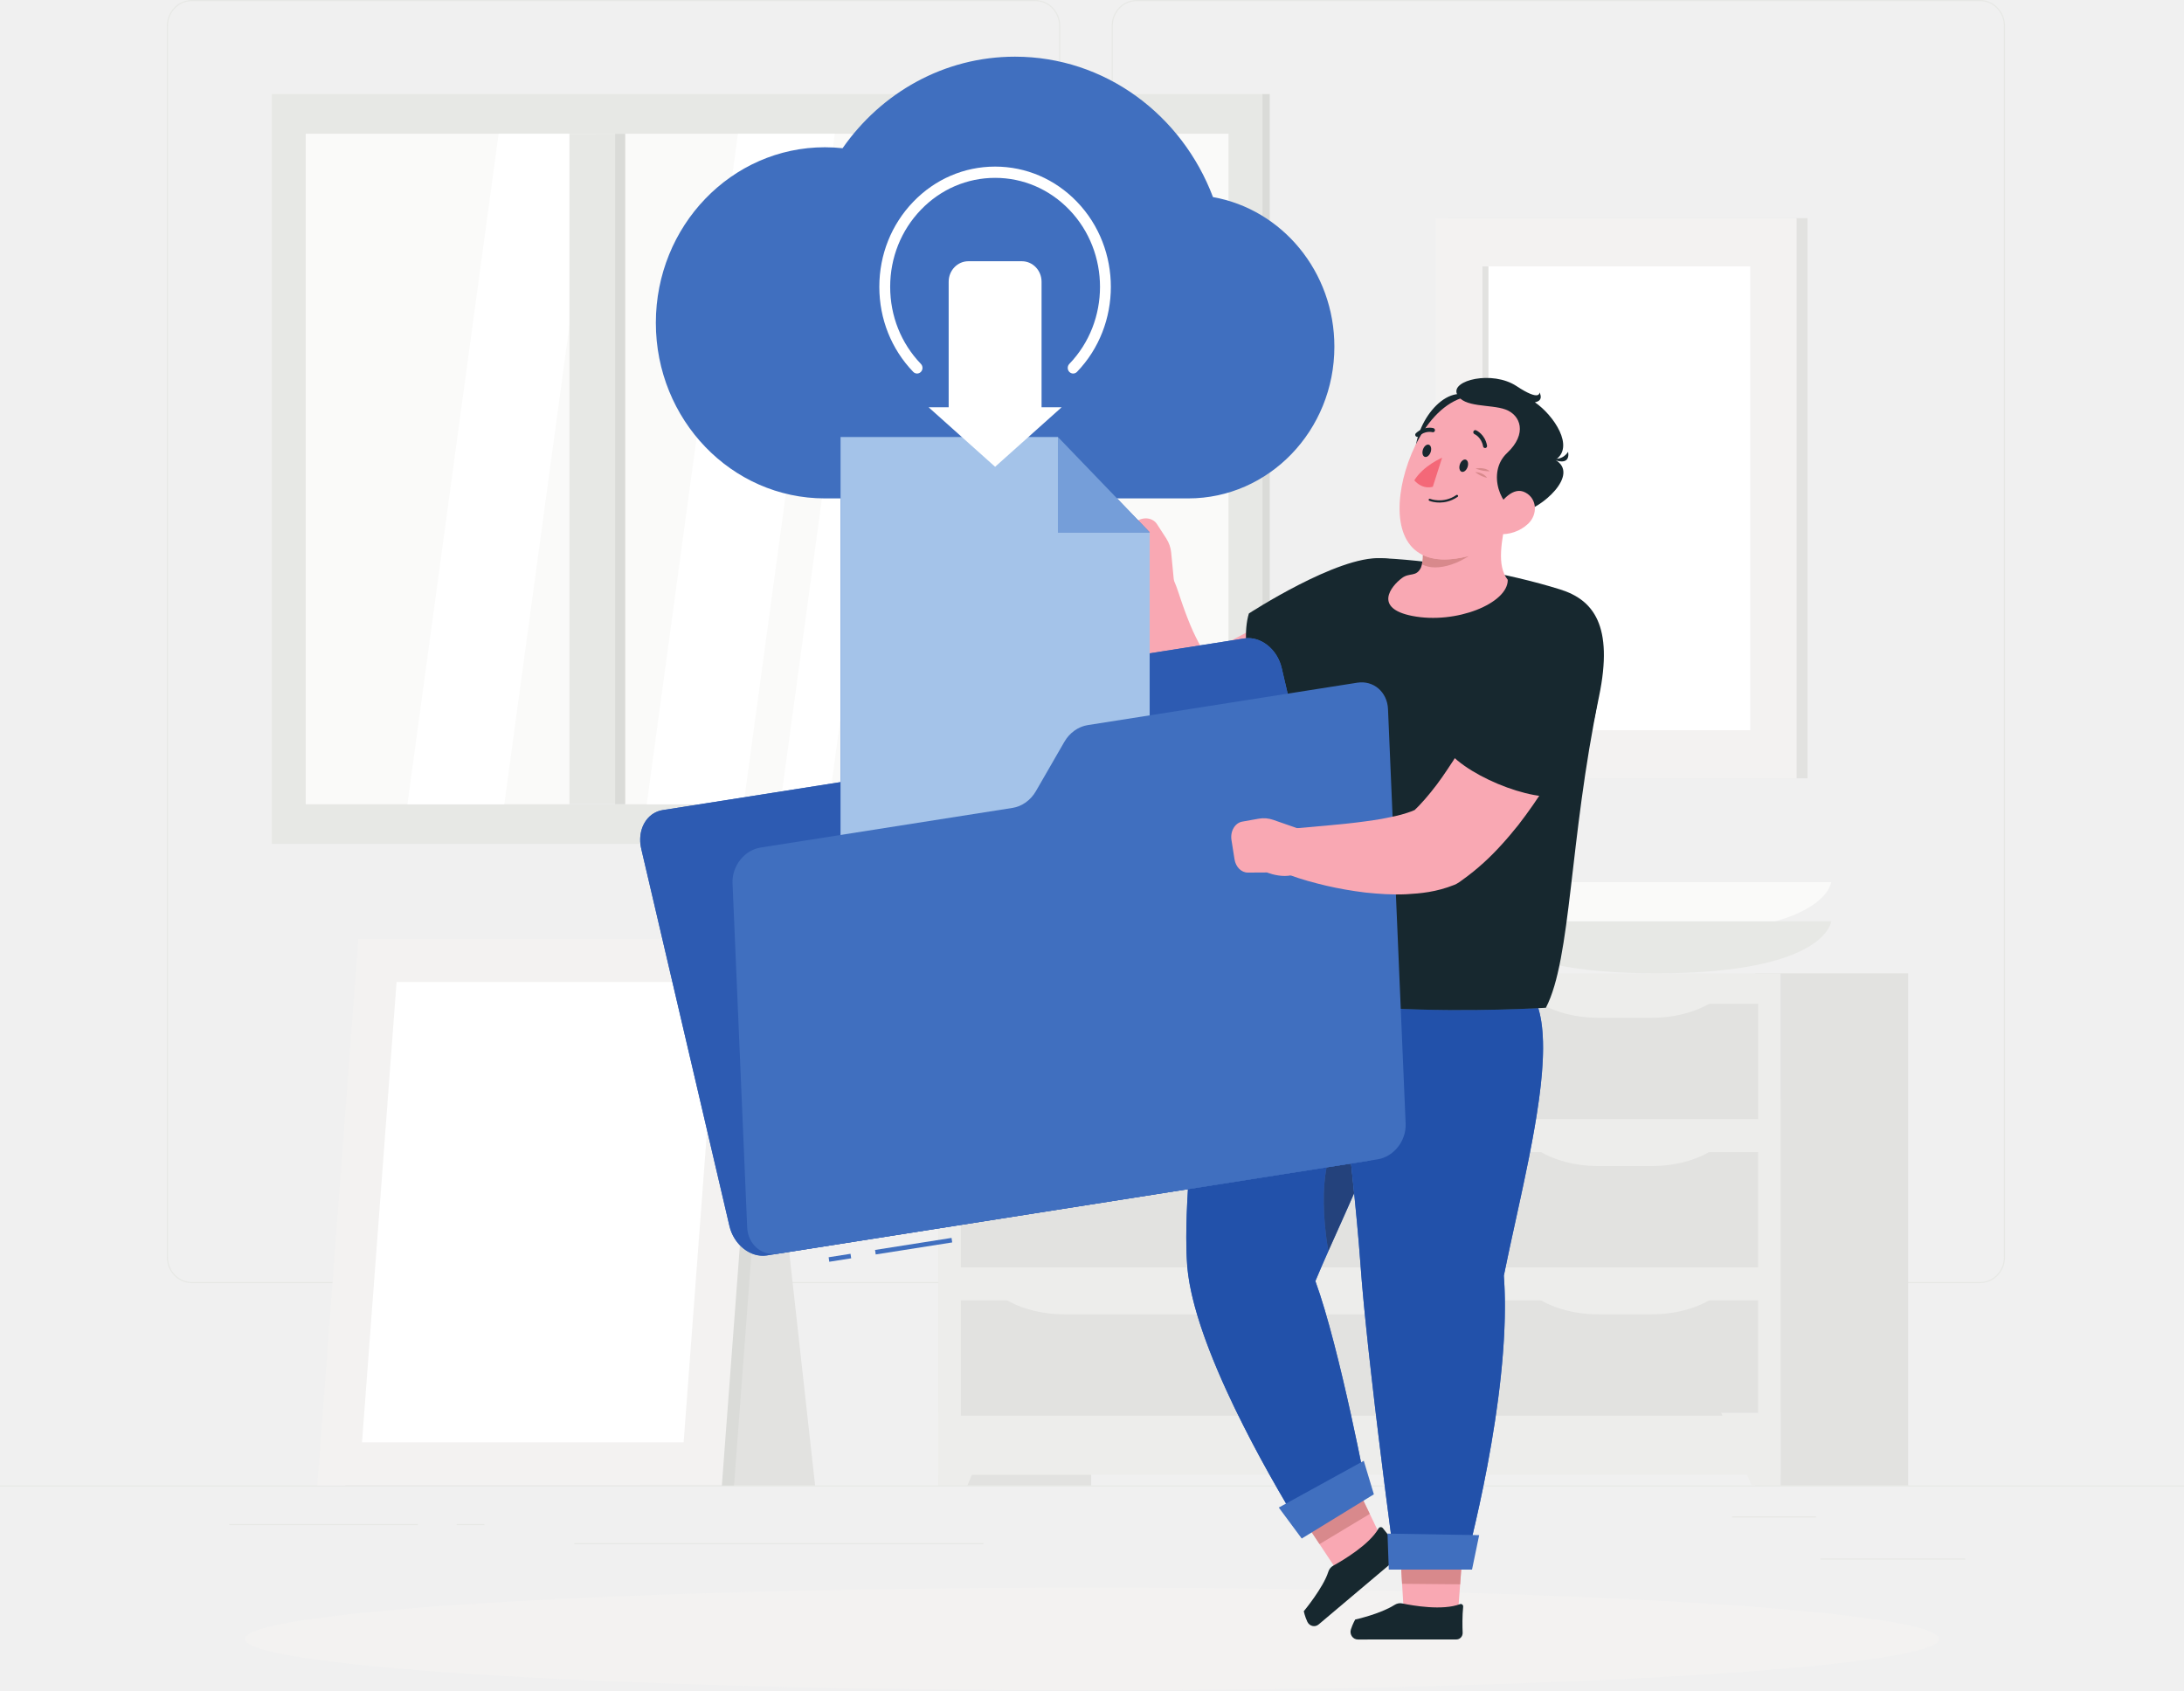
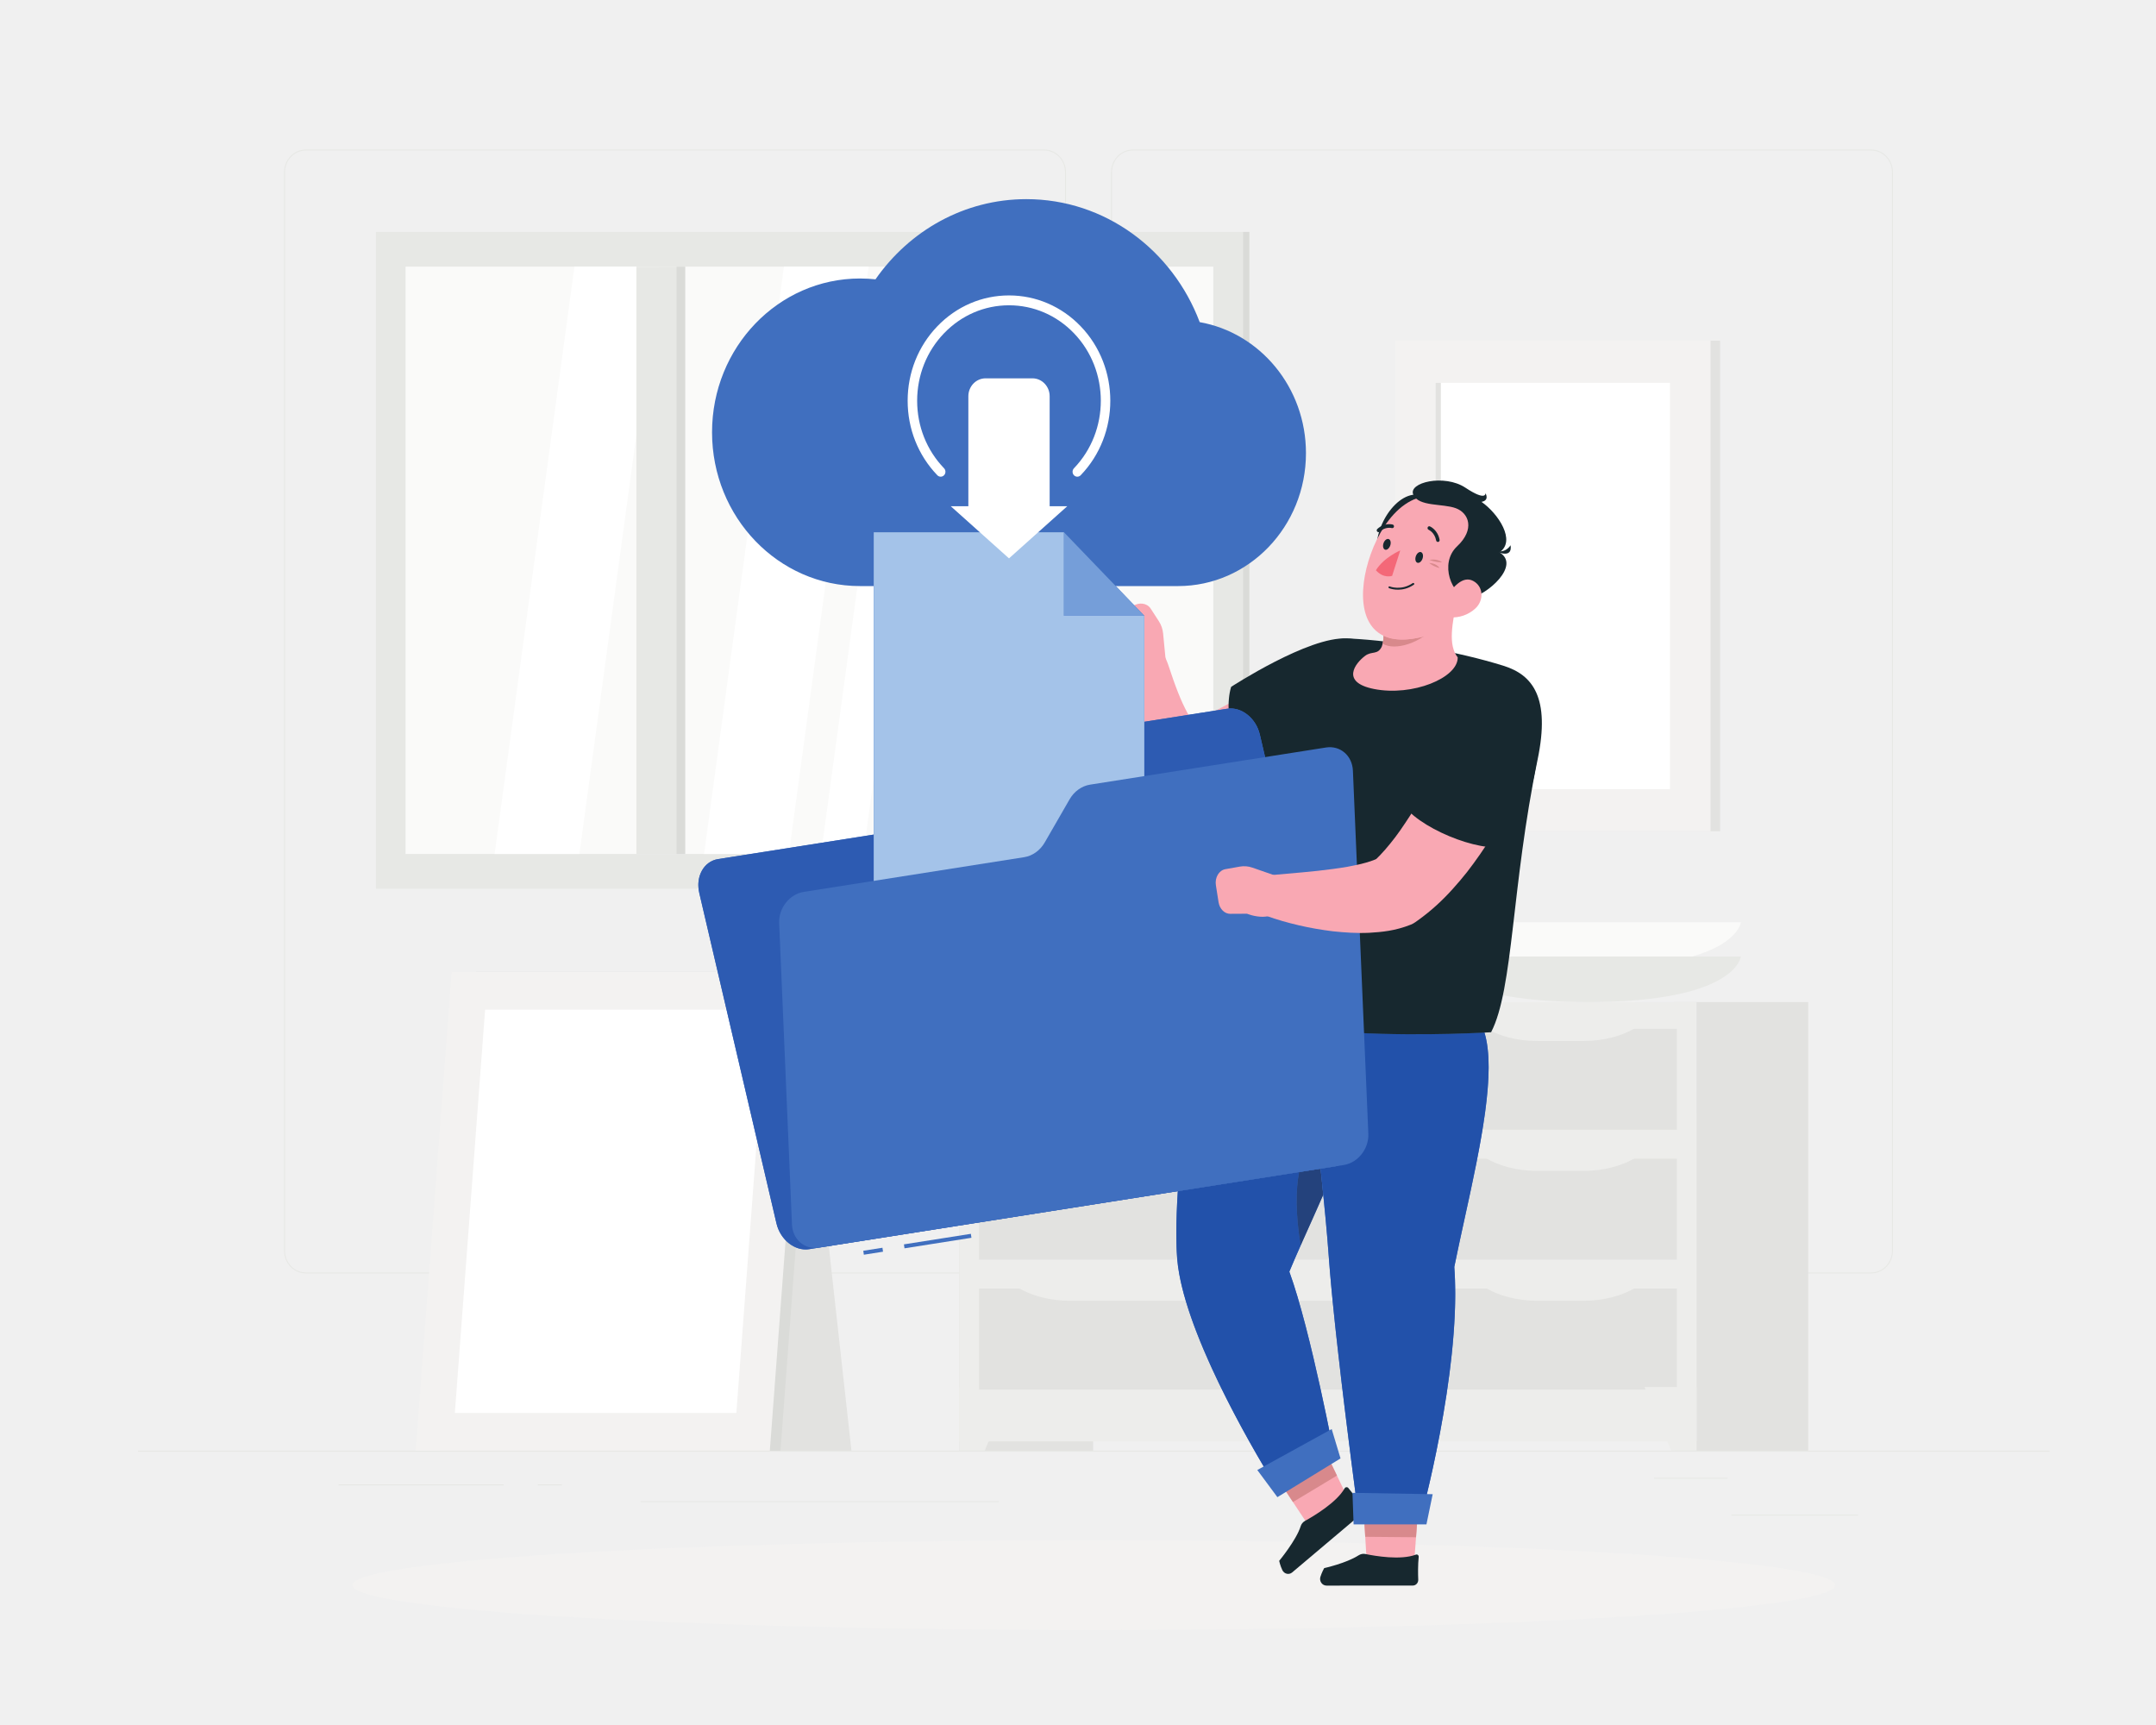
- <svg xmlns="http://www.w3.org/2000/svg" width="332" height="257" viewBox="0 0 332 257" fill="none">
-   <g clip-path="url(#clip0_131_1315)">
-     <path d="M0 226.022H332V225.85H0V226.022Z" fill="#E7E8E5" />
-     <path d="M276.741 236.952H298.734V237.124H276.741V236.952Z" fill="#E7E8E5" />
-     <path d="M214.158 238.996H219.93V238.823H214.158V238.996Z" fill="#E7E8E5" />
-     <path d="M263.333 230.547H276.076V230.719H263.333V230.547Z" fill="#E7E8E5" />
-     <path d="M34.833 231.705H63.513V231.878H34.833V231.705Z" fill="#E7E8E5" />
-     <path d="M69.425 231.705H73.63V231.878H69.425V231.705Z" fill="#E7E8E5" />
-     <path d="M87.297 234.618H149.498V234.79H87.297V234.618Z" fill="#E7E8E5" />
-     <path d="M29.159 0.173C27.161 0.173 25.535 1.862 25.535 3.937V191.152C25.535 193.227 27.161 194.916 29.159 194.916H157.377C159.375 194.916 161 193.227 161 191.152V3.937C161 1.862 159.375 0.173 157.377 0.173H29.159ZM157.377 195.088H29.159C27.069 195.088 25.369 193.323 25.369 191.152V3.937C25.369 1.767 27.069 0.001 29.159 0.001H157.377C159.466 0.001 161.166 1.767 161.166 3.937V191.152C161.166 193.323 159.466 195.088 157.377 195.088Z" fill="#E7E8E5" />
-     <path d="M172.781 0.173C170.783 0.173 169.157 1.862 169.157 3.937V191.152C169.157 193.227 170.783 194.916 172.781 194.916H300.998C302.996 194.916 304.622 193.227 304.622 191.152V3.937C304.622 1.862 302.996 0.173 300.998 0.173H172.781ZM300.998 195.088H172.781C170.691 195.088 168.991 193.323 168.991 191.152V3.937C168.991 1.767 170.691 0.001 172.781 0.001H300.998C303.088 0.001 304.788 1.767 304.788 3.937V191.152C304.788 193.323 303.088 195.088 300.998 195.088Z" fill="#E7E8E5" />
-     <path d="M219.963 118.335H274.768V33.178H219.963V118.335Z" fill="#E2E2E0" />
-     <path d="M218.3 118.335H273.105V33.178H218.3V118.335Z" fill="#F3F2F1" />
-     <path d="M225.344 111.019H266.062V40.495H225.344V111.019Z" fill="white" />
-     <path d="M225.344 111.019H226.269V40.495H225.344V111.019Z" fill="#E2E2E0" />
-     <path d="M142.641 225.851L165.882 225.85L165.879 147.988L142.639 147.989L142.641 225.851Z" fill="#E2E2E0" />
-     <path d="M147.057 225.851H142.642L142.642 214.804H151.685L147.057 225.851Z" fill="#EDEDEB" />
-     <path d="M266.831 225.849L290.071 225.848L290.069 147.986L266.828 147.987L266.831 225.849Z" fill="#E2E2E0" />
-     <path d="M142.641 224.231L270.682 224.229L270.68 147.987L142.639 147.989L142.641 224.231Z" fill="#EDEDEB" />
-     <path d="M146.064 152.628V170.152L223.843 170.15L223.843 152.627L146.064 152.628Z" fill="#E2E2E0" />
-     <path d="M226.805 152.628L226.805 170.151L267.256 170.15L267.256 152.626L226.805 152.628Z" fill="#E2E2E0" />
-     <path d="M243.029 154.746H251.032C254.508 154.746 257.831 153.883 260.222 152.361L233.839 152.361C236.23 153.883 239.553 154.746 243.029 154.746Z" fill="#EDEDEB" />
-     <path d="M161.879 154.747H207.209C210.686 154.747 214.008 153.884 216.399 152.362L152.688 152.363C155.08 153.885 158.402 154.747 161.879 154.747Z" fill="#EDEDEB" />
-     <path d="M146.064 175.172L146.065 192.696L223.843 192.695L223.843 175.171L146.064 175.172Z" fill="#E2E2E0" />
-     <path d="M226.806 175.171L226.806 192.695L267.257 192.694L267.257 175.17L226.806 175.171Z" fill="#E2E2E0" />
-     <path d="M243.03 177.29L251.033 177.289C254.51 177.289 257.832 176.427 260.223 174.904L233.84 174.906C236.231 176.428 239.554 177.29 243.03 177.29Z" fill="#EDEDEB" />
-     <path d="M161.88 177.291H207.21C210.687 177.291 214.009 176.428 216.4 174.905L152.689 174.906C155.081 176.429 158.404 177.291 161.88 177.291Z" fill="#EDEDEB" />
-     <path d="M146.065 197.717L146.066 215.24L223.844 215.239L223.844 197.715L146.065 197.717Z" fill="#E2E2E0" />
-     <path d="M226.807 197.716V215.24L267.258 215.238L267.257 197.714L226.807 197.716Z" fill="#E2E2E0" />
-     <path d="M243.031 199.834H251.034C254.51 199.834 257.832 198.971 260.224 197.449L233.841 197.45C236.231 198.972 239.555 199.834 243.031 199.834Z" fill="#EDEDEB" />
-     <path d="M161.881 199.835H207.211C210.688 199.835 214.011 198.972 216.401 197.45L152.69 197.451C155.081 198.973 158.405 199.835 161.881 199.835Z" fill="#EDEDEB" />
-     <path d="M266.268 225.849L270.683 225.849L270.682 214.801L261.64 214.802L266.268 225.849Z" fill="#EDEDEB" />
-     <path d="M278.366 134.128C278.366 134.128 277.692 142.038 251.845 142.04C225.998 142.04 225.323 134.129 225.323 134.129L278.366 134.128Z" fill="#FAFAF9" />
-     <path d="M278.366 140.076C278.366 140.076 277.692 147.986 251.845 147.987C225.998 147.988 225.323 140.077 225.323 140.077L278.366 140.076Z" fill="#E7E8E5" />
-     <path d="M97.339 225.849H123.908L116.037 154.856H97.339V225.849Z" fill="#E2E2E0" />
-     <path d="M52.486 225.85H111.585L117.822 142.757H58.724L52.486 225.85Z" fill="#DADBD8" />
-     <path d="M48.236 225.85H109.734L115.971 142.757H54.473L48.236 225.85Z" fill="#F3F2F1" />
-     <path d="M103.921 219.301L109.175 149.305H60.285L55.031 219.301H103.921Z" fill="white" />
-     <path d="M41.317 128.311H191.909V14.302H41.317V128.311Z" fill="#E7E8E5" />
-     <path d="M46.473 122.279H186.754V20.335H46.473V122.279Z" fill="#FAFAF9" />
-     <path d="M76.661 122.279H61.937L75.801 20.335H90.525L76.661 122.279Z" fill="white" />
-     <path d="M113.039 122.279H98.314L112.179 20.335H126.904L113.039 122.279Z" fill="white" />
-     <path d="M159.937 122.279H152.574L166.439 20.335H173.801L159.937 122.279Z" fill="white" />
-     <path d="M125.987 122.279H118.625L132.49 20.335H139.852L125.987 122.279Z" fill="white" />
-     <path d="M93.499 122.279H86.561V20.335H93.499V122.279Z" fill="#E7E8E5" />
-     <path d="M93.499 122.279H95.046V20.335H93.499V122.279Z" fill="#DADBD8" />
-     <path d="M191.908 128.311H193.018V14.302H191.908V128.311Z" fill="#DADBD8" />
-     <path d="M294.742 249.19C294.742 253.503 237.103 257 166 257C94.898 257 37.258 253.503 37.258 249.19C37.258 244.877 94.898 241.38 166 241.38C237.103 241.38 294.742 244.877 294.742 249.19Z" fill="#F3F2F1" />
-     <path d="M196.93 229.236L205.346 224.187L210.485 234.875L203.459 239.105L196.93 229.236Z" fill="#F9A8B3" />
-     <path d="M208.225 230.176L207.082 227.798L207.087 227.795L208.229 230.174L208.225 230.176Z" fill="#C3C5C2" />
-     <path d="M200.589 234.767L199.171 232.622L207.082 227.798L208.225 230.176L200.589 234.767Z" fill="#D8898C" />
-     <path d="M199.956 194.778C205.919 180.43 215.74 163.761 211.715 148.374L184.919 143.973C184.919 143.973 179.378 178.361 180.477 192.466C181.618 207.132 198.283 233.164 198.283 233.164L207.88 227.311C207.88 227.311 203.707 205.059 199.956 194.778Z" fill="#406FBF" />
-     <path d="M198.282 233.164C198.282 233.164 186.312 214.466 181.967 199.835C181.727 199.027 181.51 198.229 181.32 197.45C180.912 195.778 180.626 194.181 180.495 192.696C180.489 192.619 180.483 192.542 180.477 192.466C180.377 191.191 180.332 189.752 180.332 188.187C180.332 185.944 180.425 183.442 180.585 180.803L201.652 177.487C201.044 180.716 201.049 184.887 201.917 190.24C201.234 191.775 200.574 193.289 199.955 194.778C203.707 205.059 207.879 227.311 207.879 227.311L207.081 227.798L199.17 232.622H199.17L198.282 233.164Z" fill="#2251AA" />
-     <path d="M208.848 227.196L197.883 233.919L194.394 229.208L207.314 222.102L208.848 227.196Z" fill="#406FBF" />
-     <path d="M201.918 190.246C201.917 190.244 201.917 190.242 201.917 190.24C203.195 187.363 204.55 184.413 205.851 181.415C205.851 181.417 205.851 181.417 205.851 181.419C204.55 184.418 203.195 187.368 201.918 190.246Z" fill="#ACAFAD" />
-     <path d="M201.917 190.24C201.049 184.887 201.044 180.716 201.653 177.487L205.386 176.9C205.547 178.43 205.703 179.942 205.851 181.415C204.55 184.413 203.195 187.363 201.917 190.24Z" fill="#24427C" />
-     <path d="M210.211 232.341C210.047 232.121 209.699 232.143 209.567 232.377C208.186 234.837 204.205 237.201 202.668 238.048C202.292 238.254 202.04 238.598 201.917 238.989C201.166 241.391 198.194 244.976 198.194 244.976C198.194 244.976 198.358 245.774 198.736 246.575C199.056 247.252 199.889 247.457 200.452 246.982L212.683 236.661C213.124 236.288 213.154 235.599 212.743 235.191C212.049 234.5 211.023 233.424 210.211 232.341Z" fill="#17282F" />
-     <path d="M212.737 234.106L222.456 234.203L221.573 246.12L213.452 246.053L212.737 234.106Z" fill="#F9A8B3" />
-     <path d="M222.423 244.289C222.451 244.01 222.19 243.799 221.937 243.896C219.289 244.904 214.824 244.133 213.144 243.784C212.734 243.698 212.321 243.8 211.971 244.024C209.818 245.397 206.009 246.235 206.009 246.235C206.009 246.235 205.62 246.913 205.355 247.743C205.116 248.494 205.655 249.272 206.417 249.271L221.398 249.263C221.936 249.263 222.367 248.799 222.344 248.242C222.303 247.254 222.279 245.701 222.423 244.289Z" fill="#17282F" />
-     <path d="M221.965 240.88H221.961L222.157 238.231H222.161L221.965 240.88Z" fill="#C3C5C2" />
-     <path d="M221.961 240.88L213.138 240.801L212.983 238.205L222.157 238.231L221.961 240.88Z" fill="#D8898C" />
-     <path d="M228.606 193.958C231.635 178.968 237.089 159.482 233.247 151.747L201.874 146.701C201.874 146.701 205.776 177.71 206.806 192.155C207.875 207.175 212.105 238.203 212.105 238.203L222.621 238.232C222.621 238.232 229.942 211.836 228.606 193.958Z" fill="#406FBF" />
-     <path d="M222.621 238.232L222.156 238.231L212.983 238.205L212.105 238.203C212.105 238.203 212.06 237.87 211.977 237.257C211.878 236.52 211.726 235.381 211.534 233.927C210.573 226.648 208.627 211.508 207.475 199.833C207.395 199.021 207.319 198.225 207.247 197.45C207.07 195.54 206.92 193.757 206.806 192.155C206.513 188.045 205.987 182.596 205.386 176.9L207.72 176.533C209.786 176.208 211.146 174.315 211.146 172.032C211.146 171.583 211.093 171.121 210.984 170.651L206.86 153.011C212.068 153.442 217.38 153.575 221.965 153.575C227.42 153.575 231.848 153.386 233.847 153.283C234.352 154.953 234.569 156.985 234.569 159.277C234.57 168.729 230.895 182.627 228.606 193.958C228.717 195.451 228.769 197.003 228.769 198.594C228.77 207.665 227.111 218.005 225.517 225.85C225.506 225.907 225.494 225.965 225.482 226.022C224.02 233.191 222.621 238.232 222.621 238.232Z" fill="#2251AA" />
-     <path d="M223.769 238.643H211.116L210.921 233.171L224.854 233.406L223.769 238.643Z" fill="#406FBF" />
-     <path d="M210.158 99.364L209.357 100.031L208.613 100.635C208.118 101.03 207.616 101.404 207.116 101.78C206.119 102.534 205.091 103.234 204.058 103.932C201.976 105.302 199.841 106.61 197.585 107.769C195.339 108.947 192.992 110.012 190.484 110.888C187.985 111.783 185.303 112.47 182.349 112.765L181.807 112.82C180.38 112.962 179.021 112.512 177.966 111.673C175.77 109.918 174.418 107.771 173.532 105.808C173.074 104.819 172.728 103.832 172.467 102.87C172.203 101.908 171.978 100.966 171.831 100.036C171.687 99.104 171.583 98.188 171.512 97.284C171.448 96.379 171.438 95.483 171.44 94.598C171.448 93.713 171.504 92.833 171.578 91.959L171.729 90.645L171.95 89.269C172.264 87.315 174.043 85.995 175.925 86.32C177.127 86.529 178.08 87.36 178.53 88.442L178.805 89.12C178.908 89.375 179.029 89.765 179.146 90.095L179.493 91.129C179.719 91.817 179.969 92.497 180.212 93.162C180.707 94.491 181.226 95.767 181.802 96.912C182.35 98.061 182.993 99.078 183.587 99.817C184.181 100.585 184.791 100.929 185.068 100.992L180.685 99.901C182.264 99.532 184.002 98.875 185.772 98.072C186.655 97.673 187.547 97.21 188.436 96.728C189.332 96.26 190.228 95.745 191.12 95.212C192.899 94.133 194.689 92.99 196.446 91.775C197.33 91.177 198.197 90.545 199.067 89.93L200.355 88.991L201.545 88.109L201.814 87.91C204.925 85.608 209.245 86.36 211.461 89.592C213.597 92.706 212.986 96.996 210.158 99.364Z" fill="#F9A8B3" />
-     <path d="M178.515 88.968L175.084 91.293C170.881 92.251 170.63 86.423 170.63 86.423L169.42 83.672C169.009 82.739 169.406 81.574 170.356 80.92L172.742 79.275C173.83 78.526 175.243 78.71 175.875 79.684L177.294 81.874C177.707 82.512 177.961 83.245 178.036 84.009L178.515 88.968Z" fill="#F9A8B3" />
-     <path d="M209.931 84.876C203.357 84.468 189.847 93.275 189.847 93.275C188.291 98.421 191.003 108.176 194.962 110.588C194.962 110.588 205.02 106.1 209.754 101.736C215.475 96.461 223.228 85.699 209.931 84.876Z" fill="#17282F" />
-     <path d="M210.54 84.887C218.59 85.304 229.154 87.109 237.186 89.625C242.198 91.196 245.322 95.09 243.076 105.892C238.52 127.803 238.894 145.705 234.999 153.219C234.999 153.219 189.391 156.146 183.292 145.218C184.528 118.166 197.012 97.549 202.579 89.025C204.359 86.299 207.373 84.724 210.54 84.887Z" fill="#17282F" />
-     <path d="M213.123 87.882C214.301 87.006 215.277 87.784 216.006 86.298C216.395 85.206 216.413 84.001 215.981 82.605L229.153 77.747C228.221 82.354 227.494 85.994 229.2 88.157C229.26 91.714 221.353 94.962 214.67 93.643C208.788 92.482 211.429 89.143 213.123 87.882Z" fill="#F9A8B3" />
-     <path d="M216.243 85.365H216.241C216.289 85.051 216.309 84.728 216.298 84.393C216.299 84.394 216.298 84.394 216.299 84.394C216.31 84.729 216.29 85.052 216.243 85.365Z" fill="#C3C5C2" />
-     <path d="M216.161 85.781C216.16 85.781 216.16 85.781 216.16 85.781C216.193 85.644 216.22 85.506 216.241 85.365H216.242C216.221 85.506 216.193 85.644 216.161 85.781Z" fill="#111D23" />
-     <path d="M218.175 86.269C217.394 86.269 216.702 86.11 216.16 85.781C216.193 85.644 216.22 85.506 216.242 85.365C216.29 85.052 216.309 84.728 216.298 84.394C217.201 84.825 218.289 85.061 219.577 85.061C220.67 85.061 221.907 84.891 223.298 84.528C221.56 85.663 219.699 86.269 218.175 86.269Z" fill="#D8898C" />
-     <path d="M215.135 70.06C214.609 64.758 219.585 58.048 223.743 60.361C227.901 62.675 215.135 70.06 215.135 70.06Z" fill="#17282F" />
-     <path d="M232.669 73.087C230.034 79.128 228.119 83.172 223.705 84.417C214.934 86.893 212.047 81.888 212.895 75.132C213.658 69.052 217.839 60.193 224.564 60.096C231.189 59.999 235.305 67.044 232.669 73.087Z" fill="#F9A8B3" />
-     <path d="M231.149 77.928C228.141 77.475 225.942 71.835 229.088 68.885C232.234 65.934 231.149 63.1 228.865 62.261C226.582 61.422 222.433 62.029 221.486 59.918C220.539 57.806 226.86 56.274 230.536 58.703C234.212 61.133 234.016 59.657 234.016 59.657C234.016 59.657 234.783 60.901 233.328 61.162C236.216 63.158 239.419 67.959 236.439 69.925C240.198 72.124 234.378 77.34 231.149 77.928Z" fill="#17282F" />
-     <path d="M235.512 69.593C237.516 70.272 238.37 68.696 238.37 68.696C238.37 68.696 239.002 71.265 235.512 69.593Z" fill="#17282F" />
-     <path d="M220.776 75.993C221.043 75.874 221.315 75.724 221.588 75.537C221.661 75.487 221.676 75.385 221.621 75.31C221.566 75.235 221.464 75.214 221.387 75.265C219.395 76.633 217.419 75.854 217.4 75.847C217.313 75.811 217.217 75.85 217.186 75.933C217.154 76.016 217.199 76.113 217.285 76.148C217.361 76.179 218.952 76.807 220.776 75.993Z" fill="#17282F" />
-     <path d="M226.404 71.654C225.221 71.654 224.312 71.235 224.312 71.235C224.312 71.235 224.58 71.174 224.953 71.174C225.402 71.174 226.002 71.263 226.475 71.653C226.451 71.654 226.428 71.654 226.404 71.654Z" fill="#D8898C" />
-     <path d="M226.058 72.653C224.982 72.407 224.251 71.778 224.251 71.778C224.251 71.778 224.252 71.778 224.253 71.778C224.308 71.778 225.477 71.788 226.058 72.653Z" fill="#D8898C" />
-     <path d="M232.304 79.628C231.036 80.83 229.35 81.305 227.938 81.207C225.815 81.058 226.091 79.322 227.258 77.619C228.308 76.086 230.03 73.896 231.884 74.884C233.71 75.858 233.753 78.253 232.304 79.628Z" fill="#F9A8B3" />
-     <path d="M223.08 71.04C222.896 71.543 222.489 71.848 222.173 71.719C221.857 71.591 221.75 71.078 221.934 70.573C222.119 70.07 222.526 69.766 222.843 69.894C223.159 70.023 223.266 70.535 223.08 71.04Z" fill="#17282F" />
-     <path d="M217.469 68.77C217.284 69.275 216.878 69.579 216.561 69.45C216.245 69.321 216.138 68.809 216.323 68.305C216.508 67.801 216.914 67.496 217.231 67.625C217.547 67.754 217.654 68.267 217.469 68.77Z" fill="#17282F" />
-     <path d="M219.221 69.593L217.808 74.006C217.808 74.006 216.337 74.536 214.992 73.033C216.399 70.765 219.221 69.593 219.221 69.593Z" fill="#F46878" />
-     <path d="M225.659 68.105L225.813 68.116C225.978 68.084 226.085 67.918 226.053 67.745C225.729 66.017 224.434 65.442 224.378 65.419C224.222 65.352 224.045 65.43 223.982 65.592C223.92 65.754 223.994 65.939 224.149 66.006C224.192 66.025 225.198 66.484 225.456 67.863C225.478 67.98 225.558 68.07 225.659 68.105Z" fill="#17282F" />
-     <path d="M215.363 66.414C215.458 66.44 215.564 66.418 215.643 66.345C216.644 65.418 217.709 65.699 217.754 65.711C217.916 65.756 218.082 65.657 218.125 65.488C218.167 65.32 218.072 65.146 217.91 65.099C217.851 65.084 216.49 64.707 215.236 65.869C215.111 65.985 215.1 66.186 215.212 66.318L215.363 66.414Z" fill="#17282F" />
-     <path d="M145.045 106.245L142.161 114.415C141.637 115.901 140.472 116.915 139.032 117.142L100.743 123.167C98.272 123.555 96.811 126.189 97.479 129.048L110.886 186.401C111.554 189.261 114.099 191.264 116.57 190.876L207.72 176.533C210.191 176.144 211.652 173.511 210.984 170.651L194.83 101.545C194.162 98.685 191.617 96.682 189.146 97.071L148.173 103.518C146.734 103.745 145.569 104.759 145.045 106.245Z" fill="#406FBF" />
-     <path d="M115.951 190.924C113.687 190.923 111.498 189.022 110.886 186.401L107.483 171.844L102.214 149.306L97.479 129.048C97.37 128.579 97.317 128.116 97.317 127.668C97.317 125.385 98.677 123.492 100.743 123.167L127.778 118.913V132.996H174.765V99.334L189.146 97.071C189.352 97.039 189.559 97.023 189.765 97.023C192.029 97.023 194.218 98.924 194.83 101.545L210.984 170.651C211.093 171.12 211.146 171.583 211.146 172.031C211.146 174.314 209.786 176.208 207.72 176.533L205.385 176.9L201.652 177.487L180.585 180.803L146.064 186.234L142.64 186.773L116.57 190.876C116.364 190.908 116.156 190.924 115.951 190.924Z" fill="#2D5BB2" />
-     <path d="M125.397 22.39C126.304 22.39 127.201 22.44 128.084 22.536C133.957 14.105 143.501 8.617 154.284 8.617C167.982 8.617 179.681 17.471 184.39 29.966C194.868 31.821 202.845 41.292 202.845 52.704C202.845 65.448 192.9 75.778 180.632 75.778H125.397C111.204 75.778 99.699 63.827 99.699 49.084C99.699 34.341 111.204 22.39 125.397 22.39Z" fill="#406FBF" />
-     <path d="M127.778 66.444V132.996H174.766V80.931L160.82 66.444H127.778Z" fill="#406FBF" />
-     <path d="M174.766 132.996H127.778V66.444H160.82L174.766 80.931L160.82 66.444V80.931H174.766V132.996Z" fill="#A4C3E9" />
-     <path d="M174.765 80.931H160.819V66.444L174.765 80.931Z" fill="#759ED9" />
-     <path d="M126.063 191.839L125.964 191.152L129.292 190.629L129.392 191.315L126.063 191.839Z" fill="#406FBF" />
-     <path d="M133.123 190.728L133.022 190.042L144.648 188.213L144.748 188.899L133.123 190.728Z" fill="#406FBF" />
-     <path d="M161.802 112.782L157.467 120.297C156.679 121.664 155.358 122.608 153.918 122.835L115.629 128.859C113.158 129.248 111.245 131.678 111.356 134.286L113.581 186.592C113.691 189.201 115.784 190.999 118.255 190.61L209.406 176.268C211.876 175.879 213.789 173.45 213.679 170.842L210.998 107.816C210.887 105.208 208.794 103.409 206.323 103.797L165.351 110.245C163.911 110.471 162.59 111.416 161.802 112.782Z" fill="#406FBF" />
-     <path d="M163.136 56.792C162.924 56.792 162.714 56.709 162.553 56.542C162.231 56.208 162.231 55.666 162.553 55.331C168.772 48.87 168.772 38.357 162.553 31.895C159.539 28.765 155.533 27.042 151.272 27.042C147.011 27.042 143.004 28.765 139.991 31.895C136.978 35.025 135.319 39.186 135.319 43.613C135.319 48.039 136.978 52.201 139.991 55.331C140.313 55.666 140.313 56.208 139.991 56.542C139.67 56.876 139.147 56.876 138.826 56.542C135.501 53.089 133.67 48.497 133.67 43.613C133.67 38.729 135.501 34.138 138.826 30.684C142.15 27.231 146.57 25.329 151.272 25.329C155.974 25.329 160.394 27.231 163.719 30.684C170.581 37.813 170.581 49.413 163.719 56.542C163.557 56.709 163.347 56.792 163.136 56.792Z" fill="white" />
-     <path d="M158.333 61.918V42.832C158.333 41.112 156.991 39.718 155.335 39.718H147.21C145.554 39.718 144.212 41.112 144.212 42.832V61.918H141.156L151.272 70.97L161.389 61.918H158.333Z" fill="white" />
-     <path d="M240.235 109.332L239.832 110.279L239.45 111.144C239.195 111.713 238.922 112.266 238.654 112.823C238.12 113.934 237.535 115.012 236.948 116.091C235.749 118.235 234.473 120.347 233.04 122.391C232.323 123.415 231.589 124.431 230.808 125.433C230.012 126.425 229.195 127.407 228.316 128.37C226.576 130.304 224.607 132.143 222.279 133.803L221.821 134.13C221.589 134.296 221.326 134.435 221.075 134.537C218.314 135.637 216.016 135.828 213.81 135.961C211.62 136.066 209.551 135.91 207.534 135.7C205.519 135.453 203.556 135.114 201.627 134.667C199.683 134.207 197.833 133.703 195.884 132.989C194.065 132.324 193.11 130.253 193.751 128.364C194.221 126.978 195.419 126.076 196.742 125.956L196.885 125.944L202.269 125.465C204.058 125.3 205.825 125.12 207.539 124.882C208.395 124.762 209.237 124.647 210.059 124.5C210.876 124.346 211.671 124.175 212.429 124.006C213.914 123.655 215.326 123.128 215.994 122.678L214.791 123.412C215.996 122.293 217.194 120.883 218.364 119.351C218.947 118.586 219.51 117.767 220.063 116.935C220.628 116.11 221.174 115.248 221.709 114.375C222.767 112.615 223.814 110.806 224.798 108.947C225.301 108.023 225.774 107.08 226.259 106.149L227.606 103.447L227.769 103.122C229.525 99.599 233.699 98.223 237.091 100.048C240.349 101.801 241.691 105.891 240.235 109.332Z" fill="#F9A8B3" />
-     <path d="M242.35 97.141C245.543 109.059 237.435 120.907 237.435 120.907C233.136 122.185 221.817 117.603 219.415 113.217C219.415 113.217 223.361 101.948 228.052 95.957C232.396 90.41 240.478 90.156 242.35 97.141Z" fill="#17282F" />
-     <path d="M198.08 126.228L198.713 130.432C197.827 134.807 192.609 132.652 192.609 132.652L189.697 132.668C188.709 132.674 187.85 131.821 187.666 130.651L187.202 127.716C186.99 126.379 187.733 125.116 188.848 124.918L191.352 124.472C192.081 124.343 192.83 124.403 193.531 124.646L198.08 126.228Z" fill="#F9A8B3" />
-   </g>
-   <defs>
-     <clipPath id="clip0_131_1315">
-       <rect width="332" height="257" fill="white" />
-     </clipPath>
-   </defs>
+ <svg xmlns="http://www.w3.org/2000/svg" width="750" height="600" viewBox="0 0 750 600" fill="none">
+   <path d="M48 504.924H713V504.578H48V504.924Z" fill="#E7E8E5" />
+   <path d="M602.316 526.825H646.369V527.17H602.316V526.825Z" fill="#E7E8E5" />
+   <path d="M476.961 530.921H488.523V530.575H476.961V530.921Z" fill="#E7E8E5" />
+   <path d="M575.459 513.99H600.984V514.336H575.459V513.99" fill="#E7E8E5" />
+   <path d="M117.771 516.313H175.218V516.658H117.771V516.313Z" fill="#E7E8E5" />
+   <path d="M187.06 516.313H195.482V516.658H187.06V516.313Z" fill="#E7E8E5" />
+   <path d="M222.856 522.148H347.446V522.493H222.856V522.148" fill="#E7E8E5" />
+   <path d="M106.407 52.347C102.404 52.347 99.148 55.73 99.148 59.889V435.047C99.148 439.207 102.404 442.59 106.407 442.59H363.229C367.231 442.59 370.487 439.207 370.487 435.047V59.889C370.487 55.73 367.231 52.347 363.229 52.347H106.407ZM363.229 442.936H106.407C102.221 442.936 98.815 439.398 98.815 435.047V59.889C98.815 55.541 102.221 52.001 106.407 52.001H363.229C367.413 52.001 370.819 55.541 370.819 59.889V435.047C370.819 439.398 367.413 442.936 363.229 442.936Z" fill="#E7E8E5" />
+   <path d="M394.082 52.347C390.08 52.347 386.824 55.73 386.824 59.889V435.047C386.824 439.207 390.08 442.59 394.082 442.59H650.902C654.905 442.59 658.162 439.207 658.162 435.047V59.889C658.162 55.73 654.905 52.347 650.902 52.347H394.082ZM650.902 442.936H394.082C389.896 442.936 386.491 439.398 386.491 435.047V59.889C386.491 55.541 389.896 52.001 394.082 52.001H650.902C655.089 52.001 658.495 55.541 658.495 59.889V435.047C658.495 439.398 655.089 442.936 650.902 442.936Z" fill="#E7E8E5" />
+   <path d="M488.589 289.13H598.365V118.485H488.589V289.13Z" fill="#E2E2E0" />
+   <path d="M485.258 289.13H595.034V118.485H485.258V289.13Z" fill="#F3F2F1" />
+   <path d="M499.366 274.47H580.926V133.147H499.366V274.47Z" fill="white" />
+   <path d="M499.366 274.47H501.219V133.147H499.366V274.47Z" fill="#E2E2E0" />
+   <path d="M333.713 504.581L380.265 504.579L380.259 348.552L333.708 348.554L333.713 504.581" fill="#E2E2E0" />
+   <path d="M342.555 504.581H333.713L333.712 482.443H351.825L342.555 504.581" fill="#EDEDEB" />
+   <path d="M582.464 504.576L629.016 504.574L629.01 348.548L582.459 348.55L582.464 504.576" fill="#E2E2E0" />
+   <path d="M333.713 501.336L590.181 501.331L590.176 348.55L333.708 348.554L333.713 501.336" fill="#EDEDEB" />
+   <path d="M340.568 357.85V392.966L496.361 392.964L496.359 357.849L340.568 357.85Z" fill="#E2E2E0" />
+   <path d="M502.293 357.849L502.294 392.963L583.318 392.962L583.317 357.846L502.293 357.849Z" fill="#E2E2E0" />
+   <path d="M534.79 362.093H550.82C557.782 362.093 564.439 360.364 569.228 357.314L516.382 357.315C521.171 360.366 527.828 362.093 534.79 362.093" fill="#EDEDEB" />
+   <path d="M372.246 362.096H463.043C470.007 362.096 476.662 360.367 481.451 357.317L353.838 357.318C358.627 360.369 365.283 362.096 372.246 362.096" fill="#EDEDEB" />
+   <path d="M340.569 403.027L340.571 438.143L496.362 438.14L496.36 403.024L340.569 403.027" fill="#E2E2E0" />
+   <path d="M502.295 403.024L502.296 438.14L583.32 438.137L583.319 403.021L502.295 403.024Z" fill="#E2E2E0" />
+   <path d="M534.792 407.27L550.821 407.269C557.785 407.269 564.441 405.541 569.23 402.489L516.384 402.492C521.173 405.542 527.83 407.27 534.792 407.27" fill="#EDEDEB" />
+   <path d="M372.247 407.271H463.045C470.008 407.271 476.663 405.544 481.452 402.492L353.839 402.493C358.628 405.545 365.285 407.273 372.247 407.271Z" fill="#EDEDEB" />
+   <path d="M340.57 448.203L340.572 483.318L496.362 483.317L496.361 448.201L340.57 448.203" fill="#E2E2E0" />
+   <path d="M502.297 448.201V483.317L583.32 483.314L583.319 448.198L502.297 448.201" fill="#E2E2E0" />
+   <path d="M534.793 452.445H550.823C557.786 452.445 564.441 450.717 569.231 447.666L516.386 447.667C521.174 450.718 527.83 452.445 534.793 452.445" fill="#EDEDEB" />
+   <path d="M372.248 452.448H463.046C470.009 452.448 476.665 450.719 481.453 447.669L353.84 447.67C358.629 450.72 365.286 452.448 372.248 452.448" fill="#EDEDEB" />
+   <path d="M581.34 504.577L590.182 504.576L590.18 482.438L572.068 482.439L581.34 504.577" fill="#EDEDEB" />
+   <path d="M605.57 320.777C605.57 320.777 604.22 336.629 552.448 336.631C500.676 336.633 499.325 320.78 499.325 320.78L605.57 320.777Z" fill="#FAFAF9" />
+   <path d="M605.57 332.697C605.57 332.697 604.22 348.548 552.448 348.55C500.676 348.553 499.325 332.699 499.325 332.699L605.57 332.697Z" fill="#E7E8E5" />
+   <path d="M242.972 504.577H296.19L280.424 362.314H242.972V504.577" fill="#E2E2E0" />
+   <path d="M153.131 504.579H271.507L283.999 338.07H165.624L153.131 504.579Z" fill="#DADBD8" />
+   <path d="M144.617 504.579H267.797L280.29 338.07H157.11L144.617 504.579Z" fill="#F3F2F1" />
+   <path d="M256.156 491.456L266.679 351.192H168.752L158.229 491.456H256.156Z" fill="white" />
+   <path d="M130.76 309.121H432.396V80.66H130.76V309.121Z" fill="#E7E8E5" />
+   <path d="M141.085 297.033H422.07V92.748H141.085V297.033Z" fill="#FAFAF9" />
+   <path d="M201.552 297.033H172.06L199.83 92.748H229.323L201.552 297.033" fill="white" />
+   <path d="M274.418 297.033H244.925L272.697 92.748H302.189L274.418 297.033Z" fill="white" />
+   <path d="M368.354 297.033H353.607L381.379 92.748H396.125L368.354 297.033" fill="white" />
+   <path d="M300.354 297.033H285.607L313.379 92.748H328.125L300.354 297.033Z" fill="white" />
+   <path d="M235.28 297.033H221.382V92.748H235.28V297.033Z" fill="#E7E8E5" />
+   <path d="M235.28 297.033H238.378V92.748H235.28V297.033Z" fill="#DADBD8" />
+   <path d="M432.396 309.121H434.619V80.66H432.396V309.121Z" fill="#DADBD8" />
+   <path d="M638.373 551.349C638.373 559.993 522.919 567 380.5 567C238.081 567 122.628 559.993 122.628 551.349C122.628 542.706 238.081 535.699 380.5 535.699C522.919 535.699 638.373 542.706 638.373 551.349Z" fill="#F3F2F1" />
+   <path d="M442.453 511.365L459.311 501.248L469.604 522.664L455.531 531.141L442.453 511.365Z" fill="#F9A8B3" />
+   <path d="M465.077 513.247L462.787 508.483L462.796 508.477L465.084 513.243L465.077 513.247Z" fill="#C3C5C2" />
+   <path d="M449.781 522.446L446.941 518.149L462.787 508.483L465.077 513.247L449.781 522.446" fill="#D8898C" />
+   <path d="M448.514 442.314C460.457 413.561 480.129 380.159 472.068 349.325L418.395 340.507C418.395 340.507 407.296 409.416 409.498 437.681C411.783 467.069 445.162 519.234 445.162 519.234L464.386 507.507C464.386 507.507 456.028 462.916 448.514 442.314" fill="#406FBF" />
+   <path d="M445.162 519.234C445.162 519.234 421.186 481.766 412.484 452.448C412.002 450.828 411.567 449.23 411.187 447.669C410.369 444.317 409.797 441.117 409.535 438.141C409.522 437.988 409.51 437.833 409.498 437.681C409.298 435.127 409.208 432.242 409.208 429.106C409.208 424.612 409.394 419.599 409.715 414.309L451.913 407.665C450.695 414.135 450.704 422.493 452.442 433.221C451.075 436.296 449.753 439.33 448.513 442.314C456.028 462.916 464.386 507.507 464.386 507.507L462.787 508.483L446.941 518.149H446.94L445.162 519.234Z" fill="#2251AA" />
+   <path d="M466.324 507.276L444.362 520.75L437.373 511.308L463.252 497.069L466.324 507.276" fill="#406FBF" />
+   <path d="M452.444 433.232C452.442 433.228 452.442 433.224 452.442 433.221C455.003 427.455 457.716 421.545 460.323 415.537C460.323 415.539 460.323 415.541 460.323 415.544C457.716 421.553 455.001 427.466 452.444 433.232Z" fill="#ACAFAD" />
+   <path d="M452.442 433.221C450.704 422.493 450.695 414.135 451.913 407.665L459.39 406.489C459.713 409.555 460.026 412.584 460.322 415.537C457.716 421.545 455.002 427.455 452.442 433.221" fill="#24427C" />
+   <path d="M469.056 517.586C468.726 517.145 468.029 517.189 467.766 517.659C464.998 522.588 457.024 527.325 453.946 529.023C453.193 529.436 452.687 530.124 452.443 530.908C450.938 535.722 444.985 542.905 444.985 542.905C444.985 542.905 445.313 544.504 446.071 546.11C446.71 547.467 448.38 547.878 449.507 546.926L474.006 526.244C474.89 525.496 474.95 524.115 474.127 523.297C472.737 521.913 470.682 519.757 469.056 517.586" fill="#17282F" />
+   <path d="M474.114 521.124L493.58 521.317L491.813 545.198L475.547 545.063L474.114 521.124Z" fill="#F9A8B3" />
+   <path d="M493.515 541.529C493.571 540.969 493.05 540.547 492.542 540.74C487.239 542.761 478.295 541.216 474.93 540.517C474.109 540.345 473.282 540.549 472.581 540.998C468.268 543.75 460.639 545.429 460.639 545.429C460.639 545.429 459.86 546.786 459.329 548.45C458.849 549.955 459.93 551.513 461.456 551.512L491.463 551.496C492.54 551.495 493.404 550.566 493.357 549.449C493.276 547.469 493.227 544.358 493.515 541.529" fill="#17282F" />
+   <path d="M492.598 534.698H492.59L492.982 529.388H492.992L492.598 534.698Z" fill="#C3C5C2" />
+   <path d="M492.59 534.698L474.918 534.539L474.608 529.337L492.982 529.388L492.59 534.698" fill="#D8898C" />
+   <path d="M505.9 440.671C511.966 410.631 522.891 371.584 515.197 356.085L452.355 345.972C452.355 345.972 460.172 408.11 462.235 437.058C464.375 467.155 472.848 529.332 472.848 529.332L493.913 529.391C493.913 529.391 508.576 476.496 505.9 440.671" fill="#406FBF" />
+   <path d="M493.913 529.391L492.982 529.388L474.609 529.337L472.849 529.332C472.849 529.332 472.758 528.665 472.594 527.436C472.394 525.96 472.089 523.677 471.705 520.765C469.781 506.179 465.882 475.838 463.575 452.444C463.415 450.817 463.262 449.221 463.119 447.669C462.764 443.841 462.463 440.268 462.236 437.058C461.648 428.822 460.596 417.901 459.391 406.489L464.067 405.752C468.205 405.101 470.928 401.307 470.928 396.732C470.928 395.834 470.823 394.907 470.604 393.965L462.345 358.617C472.776 359.481 483.416 359.748 492.598 359.748C503.525 359.748 512.395 359.369 516.398 359.163C517.411 362.508 517.844 366.58 517.844 371.174C517.847 390.113 510.485 417.965 505.901 440.671C506.124 443.662 506.227 446.771 506.228 449.96C506.229 468.138 502.907 488.858 499.714 504.578C499.691 504.693 499.667 504.809 499.644 504.924C496.714 519.289 493.913 529.391 493.913 529.391" fill="#2251AA" />
+   <path d="M496.213 530.214H470.869L470.478 519.25L498.386 519.719L496.213 530.214Z" fill="#406FBF" />
+   <path d="M468.951 251.116L467.347 252.452L465.856 253.663C464.865 254.453 463.859 255.203 462.858 255.956C460.86 257.467 458.8 258.869 456.732 260.27C452.562 263.014 448.285 265.635 443.766 267.958C439.268 270.319 434.567 272.453 429.543 274.208C424.537 276.001 419.166 277.378 413.249 277.969L412.162 278.078C409.305 278.365 406.582 277.462 404.469 275.781C400.07 272.264 397.362 267.961 395.588 264.028C394.671 262.046 393.978 260.068 393.454 258.141C392.925 256.213 392.474 254.325 392.18 252.462C391.893 250.593 391.684 248.758 391.542 246.947C391.414 245.134 391.393 243.338 391.397 241.565C391.414 239.79 391.526 238.027 391.674 236.276L391.977 233.644L392.42 230.885C393.047 226.97 396.612 224.324 400.381 224.977C402.79 225.395 404.698 227.059 405.599 229.228L406.149 230.587C406.357 231.098 406.597 231.88 406.833 232.541L407.528 234.613C407.981 235.992 408.481 237.354 408.969 238.686C409.96 241.349 411 243.906 412.153 246.202C413.25 248.505 414.538 250.542 415.728 252.022C416.917 253.562 418.139 254.25 418.694 254.377L409.916 252.191C413.079 251.451 416.559 250.136 420.105 248.525C421.874 247.727 423.66 246.799 425.441 245.832C427.235 244.895 429.031 243.862 430.817 242.795C434.381 240.633 437.966 238.343 441.485 235.908C443.256 234.71 444.992 233.444 446.736 232.209L449.314 230.328L451.698 228.562L452.238 228.162C458.469 223.549 467.12 225.057 471.56 231.533C475.839 237.772 474.615 246.369 468.951 251.116" fill="#F9A8B3" />
+   <path d="M405.568 230.282L398.696 234.94C390.276 236.86 389.773 225.182 389.773 225.182L387.35 219.669C386.528 217.799 387.322 215.466 389.225 214.154L394.005 210.859C396.184 209.357 399.014 209.727 400.279 211.679L403.122 216.067C403.95 217.344 404.459 218.813 404.608 220.345L405.568 230.282" fill="#F9A8B3" />
+   <path d="M468.494 222.082C455.327 221.265 428.266 238.912 428.266 238.912C425.149 249.225 430.581 268.774 438.51 273.607C438.51 273.607 458.658 264.612 468.14 255.867C479.599 245.298 495.128 223.731 468.494 222.082Z" fill="#17282F" />
+   <path d="M469.714 222.104C485.837 222.939 506.999 226.556 523.085 231.598C533.125 234.747 539.383 242.55 534.884 264.196C525.757 308.103 526.507 343.976 518.705 359.035C518.705 359.035 427.352 364.899 415.136 343.002C417.611 288.791 442.618 247.478 453.768 230.397C457.334 224.935 463.37 221.777 469.714 222.104Z" fill="#17282F" />
+   <path d="M474.888 228.107C477.248 226.352 479.202 227.91 480.663 224.932C481.441 222.745 481.479 220.33 480.613 217.531L506.996 207.797C505.13 217.029 503.674 224.323 507.09 228.659C507.211 235.785 491.374 242.294 477.987 239.651C466.205 237.325 471.494 230.634 474.888 228.107" fill="#F9A8B3" />
+   <path d="M481.135 223.062H481.133C481.229 222.433 481.268 221.785 481.247 221.115C481.249 221.116 481.247 221.116 481.249 221.116C481.27 221.786 481.231 222.435 481.135 223.062" fill="#C3C5C2" />
+   <path d="M480.972 223.896C480.971 223.896 480.971 223.896 480.971 223.896C481.036 223.622 481.09 223.344 481.133 223.062H481.136C481.092 223.344 481.037 223.622 480.972 223.896" fill="#111D23" />
+   <path d="M485.009 224.873C483.444 224.873 482.058 224.555 480.973 223.896C481.038 223.622 481.092 223.344 481.136 223.062C481.232 222.435 481.271 221.787 481.249 221.116C483.057 221.98 485.237 222.453 487.817 222.453C490.006 222.453 492.484 222.113 495.27 221.385C491.79 223.66 488.062 224.873 485.009 224.873" fill="#D8898C" />
+   <path d="M478.918 192.393C477.864 181.768 487.83 168.321 496.159 172.957C504.487 177.594 478.918 192.393 478.918 192.393Z" fill="#17282F" />
+   <path d="M514.039 198.457C508.76 210.563 504.925 218.667 496.083 221.163C478.515 226.123 472.733 216.093 474.432 202.555C475.958 190.371 484.335 172.621 497.804 172.424C511.073 172.231 519.318 186.349 514.039 198.457Z" fill="#F9A8B3" />
+   <path d="M510.995 208.159C504.971 207.252 500.565 195.949 506.868 190.037C513.169 184.125 510.995 178.445 506.421 176.763C501.847 175.083 493.537 176.3 491.64 172.07C489.744 167.837 502.405 164.766 509.767 169.634C517.13 174.504 516.739 171.547 516.739 171.547C516.739 171.547 518.275 174.039 515.36 174.562C521.145 178.561 527.56 188.183 521.592 192.123C529.121 196.528 517.464 206.981 510.995 208.159Z" fill="#17282F" />
+   <path d="M519.732 191.457C523.748 192.818 525.458 189.66 525.458 189.66C525.458 189.66 526.723 194.807 519.732 191.457Z" fill="#17282F" />
+   <path d="M490.217 204.281C490.751 204.042 491.295 203.742 491.842 203.368C491.988 203.267 492.019 203.062 491.909 202.912C491.798 202.762 491.593 202.721 491.44 202.823C487.45 205.564 483.492 204.004 483.454 203.988C483.28 203.917 483.088 203.995 483.026 204.161C482.962 204.328 483.051 204.522 483.224 204.591C483.377 204.653 486.562 205.912 490.217 204.281" fill="#17282F" />
+   <path d="M501.49 195.586C499.121 195.586 497.299 194.747 497.299 194.747C497.299 194.747 497.836 194.624 498.584 194.624C499.483 194.624 500.685 194.803 501.632 195.585C501.584 195.586 501.538 195.586 501.49 195.586" fill="#D8898C" />
+   <path d="M500.797 197.588C498.641 197.094 497.177 195.834 497.177 195.834C497.177 195.834 497.178 195.834 497.181 195.834C497.291 195.834 499.632 195.855 500.797 197.588" fill="#D8898C" />
+   <path d="M513.307 211.565C510.769 213.974 507.39 214.927 504.563 214.729C500.309 214.431 500.863 210.952 503.199 207.539C505.304 204.468 508.754 200.08 512.467 202.059C516.124 204.011 516.211 208.811 513.307 211.565Z" fill="#F9A8B3" />
+   <path d="M494.833 194.355C494.464 195.364 493.65 195.975 493.015 195.717C492.382 195.46 492.168 194.431 492.538 193.421C492.909 192.412 493.723 191.802 494.357 192.059C494.99 192.318 495.204 193.345 494.833 194.355" fill="#17282F" />
+   <path d="M483.594 189.808C483.223 190.818 482.409 191.429 481.775 191.171C481.141 190.912 480.927 189.885 481.298 188.875C481.668 187.865 482.482 187.255 483.117 187.514C483.75 187.771 483.964 188.799 483.594 189.808" fill="#17282F" />
+   <path d="M487.104 191.456L484.272 200.299C484.272 200.299 481.326 201.362 478.633 198.351C481.45 193.805 487.104 191.456 487.104 191.456Z" fill="#F46878" />
+   <path d="M499.996 188.475L500.305 188.498C500.636 188.433 500.85 188.1 500.786 187.754C500.137 184.29 497.542 183.139 497.432 183.092C497.119 182.958 496.764 183.114 496.638 183.439C496.513 183.764 496.662 184.134 496.972 184.27C497.058 184.307 499.073 185.227 499.591 187.99C499.634 188.224 499.795 188.405 499.996 188.475" fill="#17282F" />
+   <path d="M479.374 185.087C479.565 185.139 479.776 185.095 479.934 184.948C481.94 183.091 484.073 183.653 484.162 183.678C484.488 183.768 484.821 183.569 484.906 183.23C484.991 182.893 484.8 182.545 484.476 182.451C484.358 182.42 481.631 181.666 479.12 183.995C478.869 184.227 478.848 184.629 479.073 184.893L479.374 185.087" fill="#17282F" />
+   <path d="M338.528 264.904L332.75 281.275C331.701 284.253 329.368 286.286 326.483 286.739L249.79 298.813C244.841 299.592 241.914 304.869 243.253 310.599L270.106 425.528C271.445 431.259 276.542 435.272 281.492 434.494L464.067 405.753C469.015 404.973 471.943 399.697 470.603 393.966L438.249 255.485C436.909 249.754 431.811 245.741 426.862 246.52L344.793 259.439C341.91 259.894 339.577 261.927 338.528 264.904" fill="#406FBF" />
+   <path d="M280.251 434.591C275.717 434.589 271.334 430.78 270.106 425.528L263.29 396.357L252.737 351.192L243.253 310.599C243.034 309.659 242.929 308.732 242.929 307.833C242.929 303.258 245.653 299.464 249.79 298.813L303.941 290.288V318.509H398.057V251.055L426.862 246.52C427.276 246.455 427.69 246.423 428.103 246.423C432.637 246.423 437.021 250.234 438.248 255.485L470.603 393.966C470.823 394.907 470.928 395.834 470.928 396.733C470.928 401.307 468.204 405.101 464.066 405.752L459.39 406.489L451.913 407.665L409.715 414.309L340.569 425.194L333.711 426.273L281.492 434.494C281.078 434.559 280.663 434.591 280.251 434.591" fill="#2D5BB2" />
+   <path d="M299.172 96.867C300.989 96.867 302.784 96.968 304.553 97.16C316.317 80.266 335.433 69.267 357.032 69.267C384.47 69.267 407.903 87.01 417.336 112.049C438.322 115.767 454.3 134.745 454.3 157.614C454.3 183.15 434.38 203.852 409.807 203.852H299.172C270.743 203.852 247.698 179.902 247.698 150.359C247.698 120.817 270.743 96.867 299.172 96.867" fill="#406FBF" />
+   <path d="M303.941 185.147V318.509H398.058V214.176L370.124 185.147H303.941" fill="#406FBF" />
+   <path d="M398.058 318.509H303.941V185.147H370.124L398.058 214.176L370.124 185.147V214.176H398.058V318.509" fill="#A4C3E9" />
+   <path d="M398.057 214.176H370.123V185.147L398.057 214.176Z" fill="#759ED9" />
+   <path d="M300.507 436.424L300.308 435.048L306.975 433.999L307.174 435.374L300.507 436.424Z" fill="#406FBF" />
+   <path d="M314.646 434.198L314.445 432.823L337.731 429.158L337.932 430.533L314.646 434.198" fill="#406FBF" />
+   <path d="M372.09 278.002L363.408 293.062C361.829 295.8 359.184 297.692 356.299 298.147L279.606 310.22C274.657 311 270.825 315.868 271.047 321.093L275.503 425.91C275.725 431.137 279.917 434.742 284.866 433.962L467.442 405.222C472.391 404.442 476.222 399.574 476 394.348L470.631 268.051C470.409 262.825 466.217 259.221 461.268 259.999L379.199 272.919C376.315 273.372 373.669 275.264 372.09 278.002Z" fill="#406FBF" />
+   <path d="M374.762 165.806C374.339 165.806 373.918 165.638 373.595 165.304C372.949 164.634 372.949 163.547 373.595 162.877C386.053 149.929 386.053 128.862 373.595 115.914C367.559 109.642 359.535 106.188 350.999 106.188C342.465 106.188 334.439 109.642 328.404 115.914C322.368 122.187 319.045 130.525 319.045 139.396C319.045 148.265 322.368 156.605 328.404 162.877C329.049 163.547 329.049 164.634 328.404 165.304C327.76 165.973 326.713 165.973 326.07 165.304C319.41 158.384 315.742 149.183 315.742 139.396C315.742 129.609 319.41 120.408 326.07 113.487C332.728 106.567 341.581 102.756 350.999 102.756C360.417 102.756 369.271 106.567 375.93 113.487C389.676 127.773 389.676 151.018 375.93 165.304C375.607 165.638 375.185 165.806 374.762 165.806" fill="white" />
+   <path d="M365.141 176.078V137.831C365.141 134.384 362.453 131.591 359.136 131.591H342.862C339.545 131.591 336.857 134.384 336.857 137.831V176.078H330.736L350.999 194.217L371.263 176.078H365.141" fill="white" />
+   <path d="M529.194 271.089L528.387 272.987L527.622 274.72C527.11 275.861 526.564 276.97 526.027 278.085C524.956 280.311 523.786 282.472 522.609 284.634C520.208 288.93 517.652 293.163 514.782 297.258C513.346 299.31 511.876 301.347 510.31 303.354C508.717 305.341 507.081 307.311 505.32 309.24C501.834 313.114 497.89 316.801 493.227 320.127L492.31 320.781C491.845 321.114 491.319 321.393 490.815 321.598C485.285 323.801 480.682 324.184 476.264 324.452C471.877 324.661 467.733 324.348 463.693 323.928C459.657 323.433 455.726 322.755 451.861 321.858C447.968 320.937 444.261 319.926 440.358 318.496C436.715 317.163 434.802 313.013 436.086 309.228C437.026 306.451 439.427 304.642 442.078 304.403L442.363 304.378L453.147 303.419C456.731 303.087 460.269 302.728 463.703 302.249C465.418 302.009 467.104 301.779 468.751 301.484C470.388 301.177 471.98 300.834 473.499 300.494C476.473 299.791 479.3 298.735 480.64 297.833L478.228 299.304C480.642 297.062 483.043 294.237 485.385 291.167C486.553 289.633 487.681 287.993 488.788 286.326C489.92 284.673 491.014 282.945 492.086 281.195C494.206 277.668 496.303 274.043 498.274 270.318C499.281 268.467 500.228 266.578 501.199 264.712L503.899 259.297L504.223 258.646C507.742 251.586 516.103 248.828 522.896 252.485C529.421 255.999 532.109 264.195 529.194 271.089" fill="#F9A8B3" />
+   <path d="M533.428 246.66C539.824 270.543 523.585 294.284 523.585 294.284C514.973 296.847 492.302 287.664 487.49 278.875C487.49 278.875 495.393 256.293 504.791 244.288C513.492 233.173 529.681 232.664 533.428 246.66Z" fill="#17282F" />
+   <path d="M444.757 304.947L446.023 313.371C444.25 322.138 433.798 317.819 433.798 317.819L427.965 317.852C425.987 317.863 424.266 316.153 423.896 313.811L422.968 307.928C422.544 305.248 424.03 302.718 426.264 302.321L431.28 301.428C432.741 301.168 434.24 301.288 435.644 301.776L444.757 304.947" fill="#F9A8B3" />
</svg>
